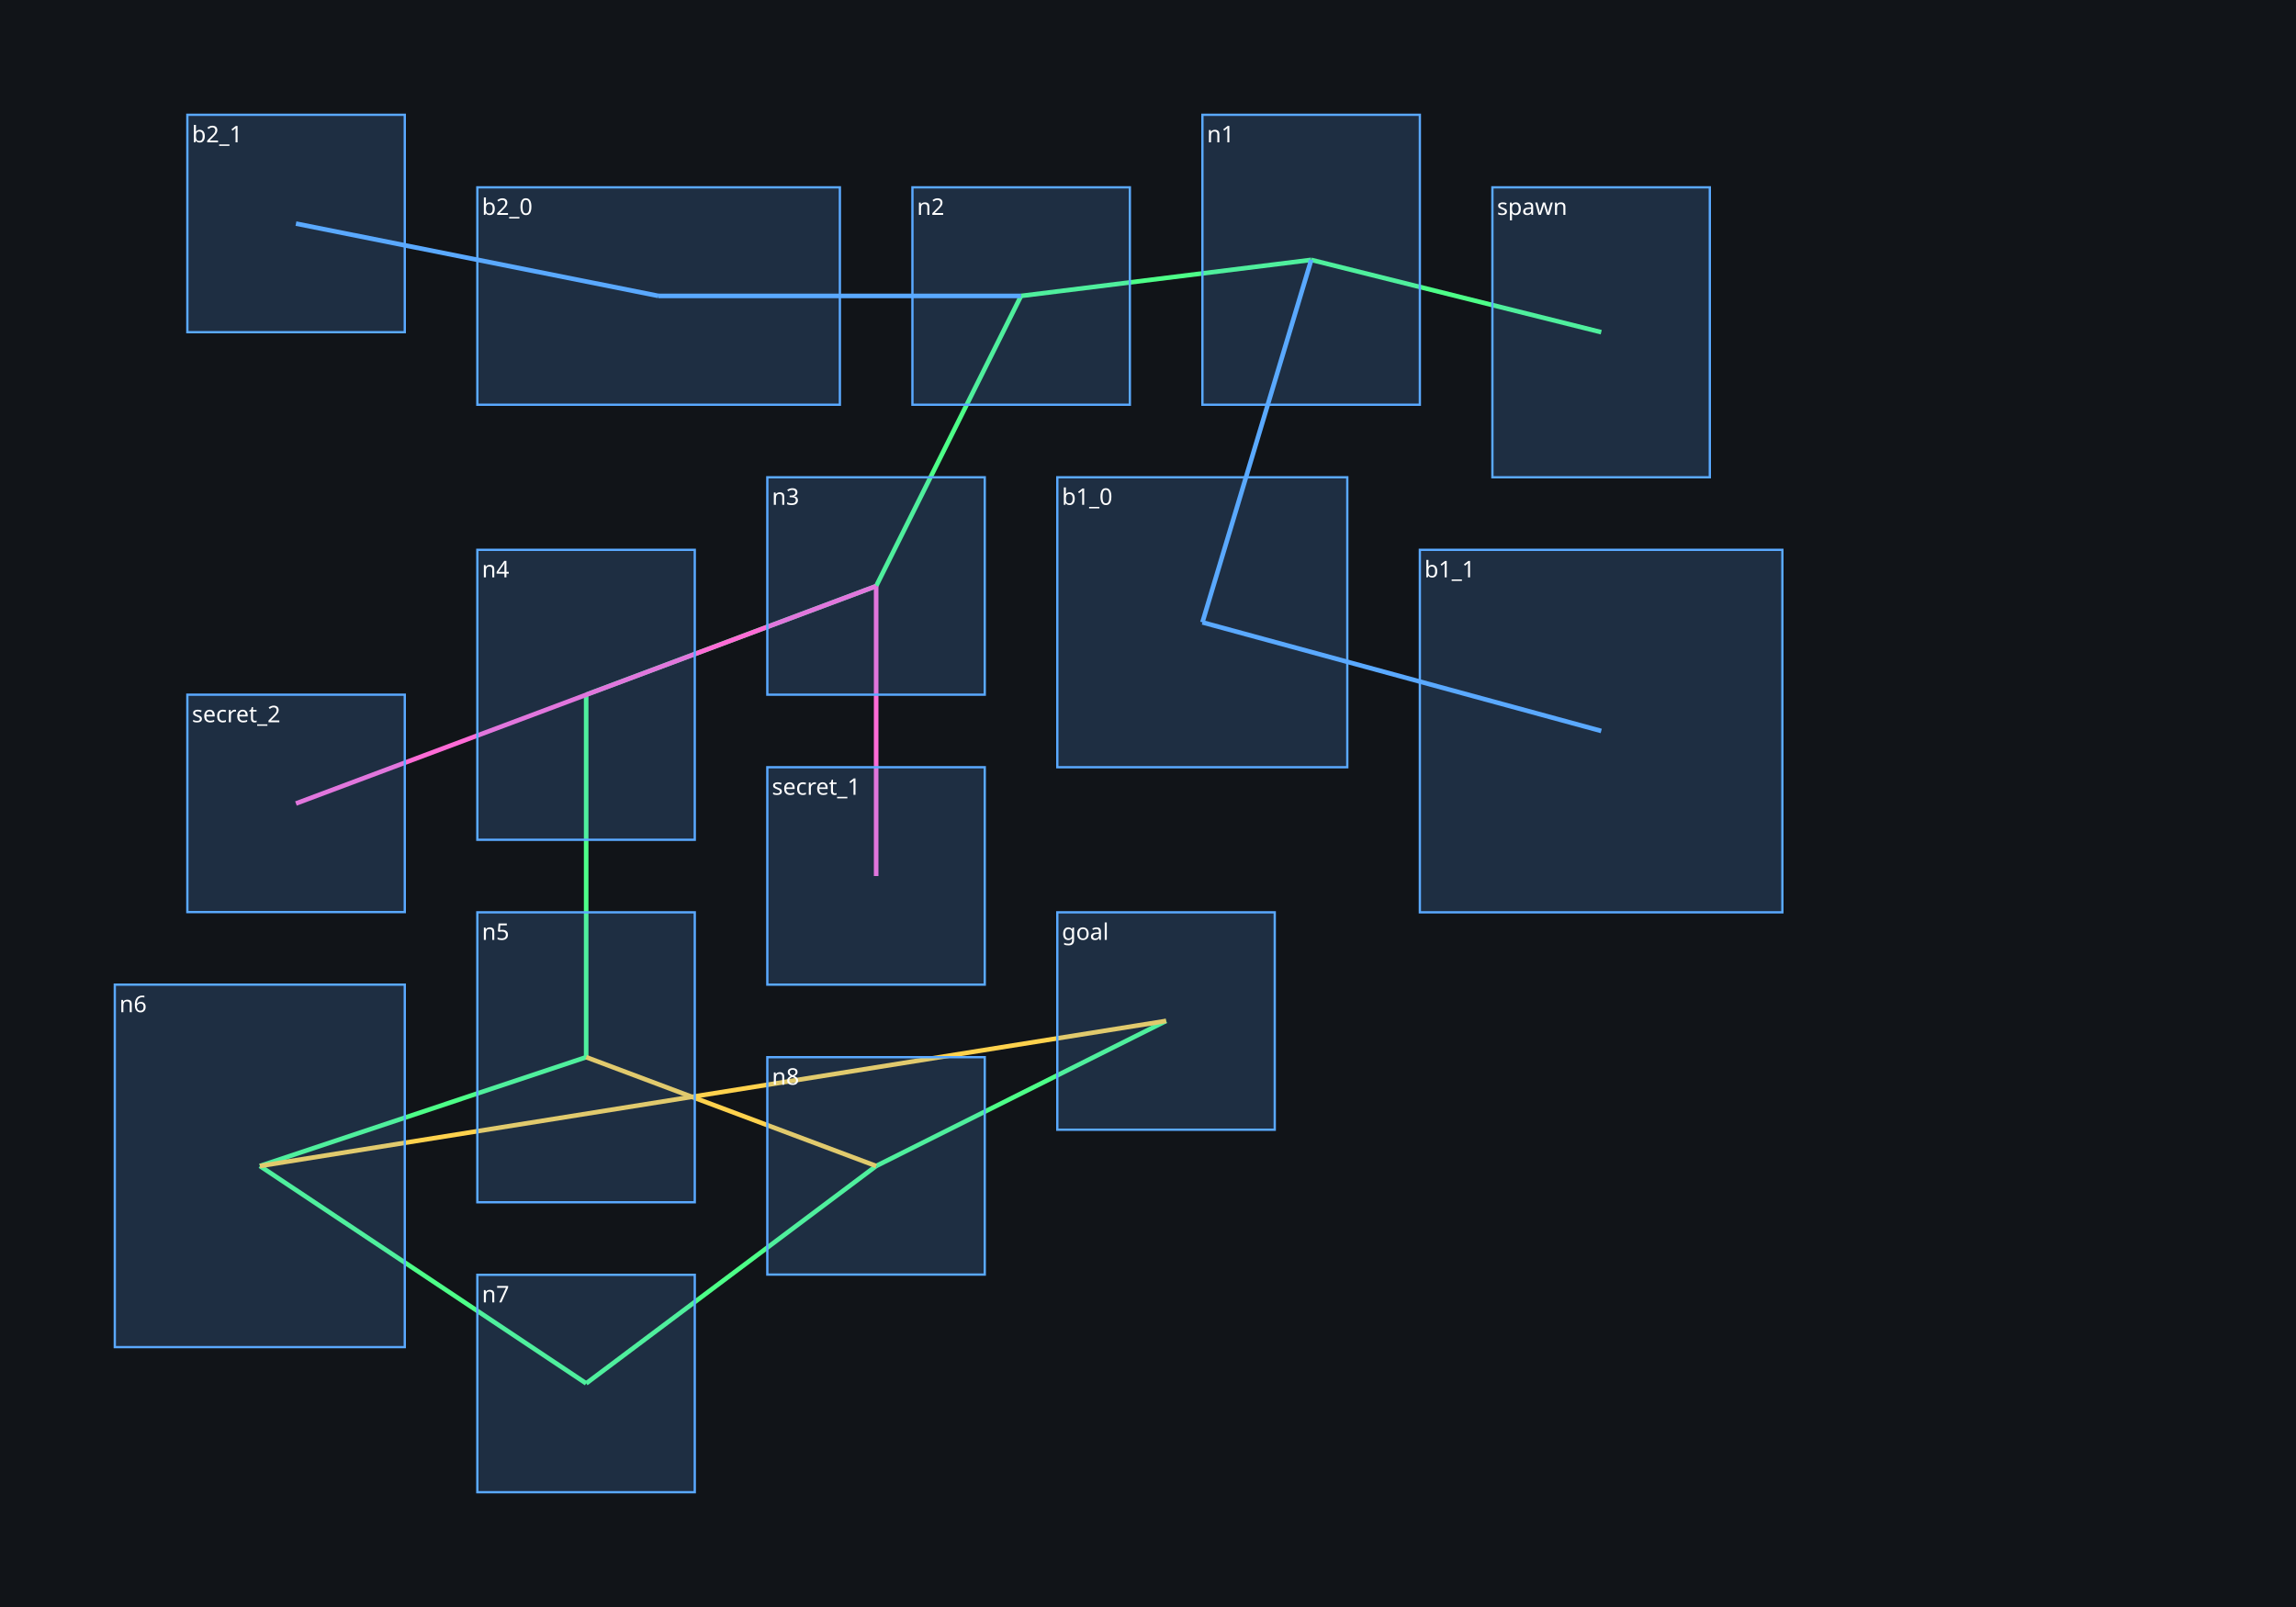
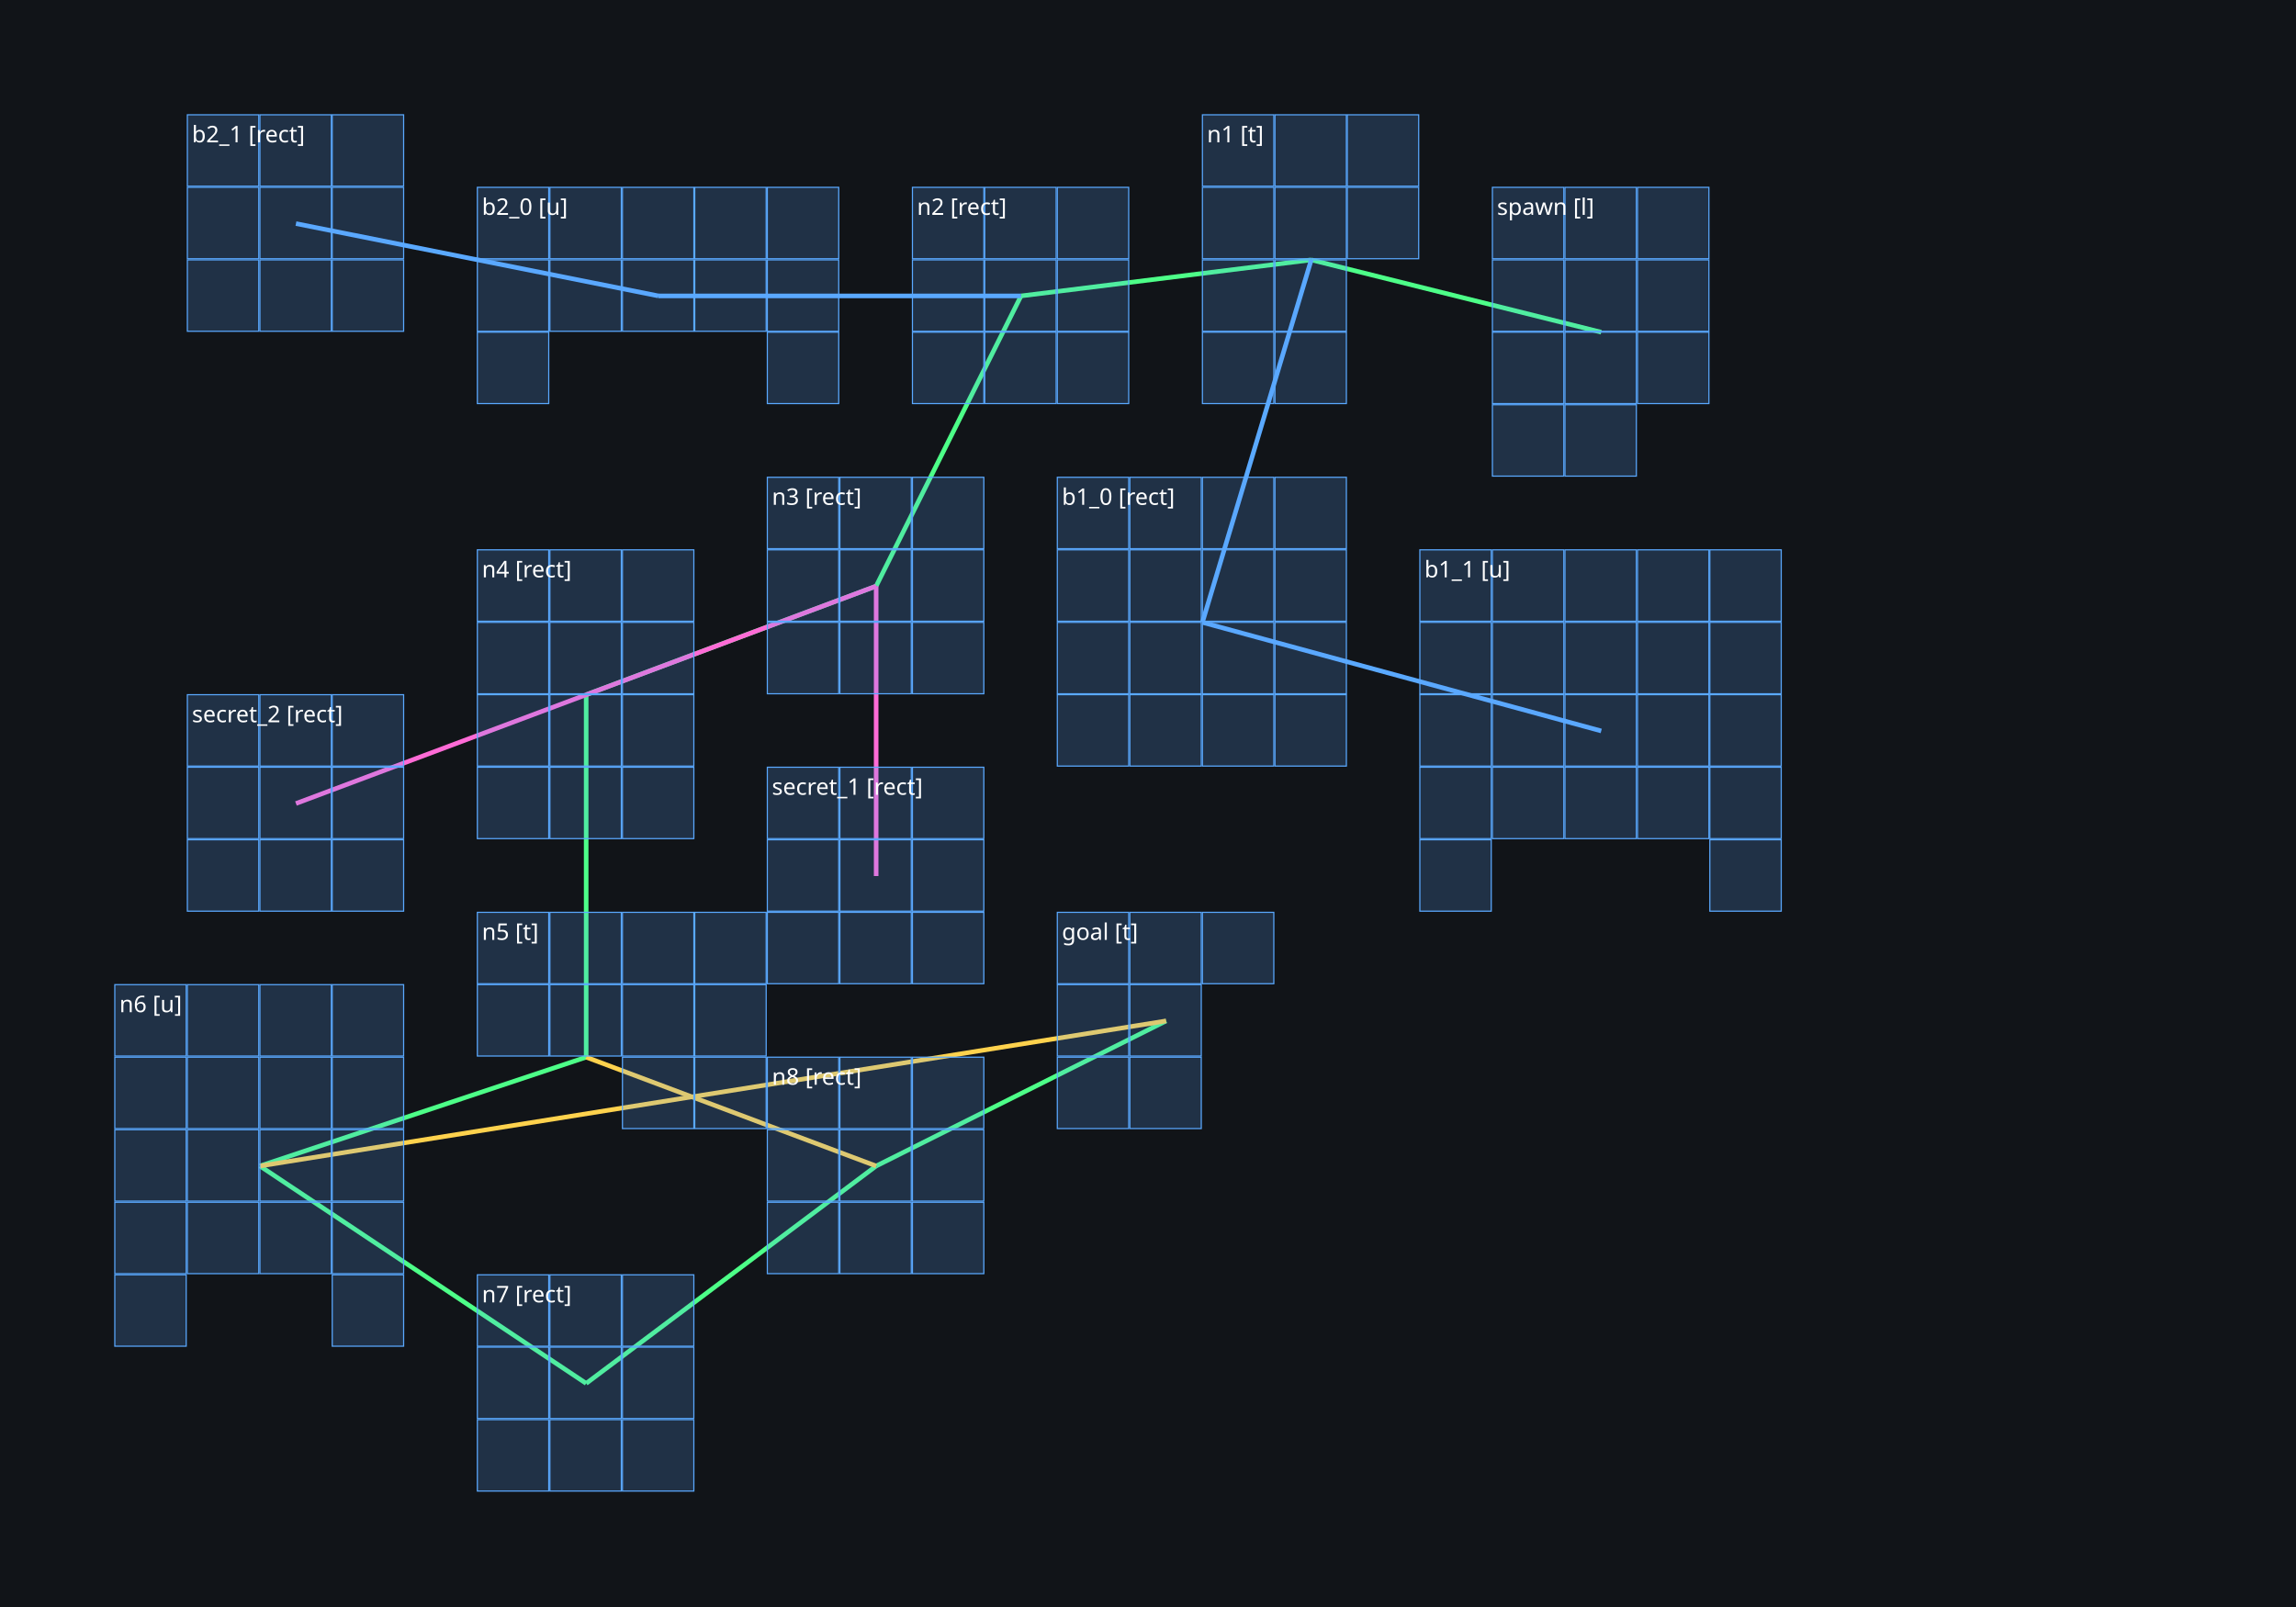
<svg xmlns="http://www.w3.org/2000/svg" width="1000" height="700" viewBox="0 0 1000 700">
  <rect width="100%" height="100%" fill="#111418" />
  <line x1="697.4" y1="144.7" x2="571.1" y2="113.2" stroke="#4dff88" stroke-width="2" />
  <line x1="571.1" y1="113.2" x2="444.7" y2="128.9" stroke="#4dff88" stroke-width="2" />
  <line x1="444.7" y1="128.9" x2="381.6" y2="255.3" stroke="#4dff88" stroke-width="2" />
  <line x1="381.6" y1="255.3" x2="255.3" y2="302.6" stroke="#4dff88" stroke-width="2" />
  <line x1="255.3" y1="302.6" x2="255.3" y2="460.5" stroke="#4dff88" stroke-width="2" />
  <line x1="255.3" y1="460.5" x2="113.2" y2="507.9" stroke="#4dff88" stroke-width="2" />
  <line x1="113.2" y1="507.9" x2="255.3" y2="602.6" stroke="#4dff88" stroke-width="2" />
  <line x1="255.3" y1="602.6" x2="381.6" y2="507.9" stroke="#4dff88" stroke-width="2" />
  <line x1="381.6" y1="507.9" x2="507.9" y2="444.7" stroke="#4dff88" stroke-width="2" />
  <line x1="571.1" y1="113.2" x2="523.7" y2="271.1" stroke="#5aa9ff" stroke-width="2" />
  <line x1="523.7" y1="271.1" x2="697.4" y2="318.4" stroke="#5aa9ff" stroke-width="2" />
  <line x1="444.7" y1="128.9" x2="286.8" y2="128.9" stroke="#5aa9ff" stroke-width="2" />
  <line x1="286.8" y1="128.9" x2="128.9" y2="97.4" stroke="#5aa9ff" stroke-width="2" />
  <line x1="255.3" y1="460.5" x2="381.6" y2="507.9" stroke="#ffd24d" stroke-width="2" />
  <line x1="113.2" y1="507.9" x2="507.9" y2="444.7" stroke="#ffd24d" stroke-width="2" />
  <line x1="381.6" y1="255.3" x2="381.6" y2="381.6" stroke="#ff6bd6" stroke-width="2" />
  <line x1="381.6" y1="255.3" x2="128.9" y2="350.0" stroke="#ff6bd6" stroke-width="2" />
-   <rect x="650.0" y="81.6" width="94.7" height="126.3" fill="#5aa9ff" fill-opacity="0.18" stroke="#5aa9ff" />
-   <text x="652.0" y="93.6" fill="#fff" font-family="sans-serif" font-size="10">spawn</text>
-   <rect x="523.7" y="50.0" width="94.7" height="126.3" fill="#5aa9ff" fill-opacity="0.18" stroke="#5aa9ff" />
-   <text x="525.7" y="62.0" fill="#fff" font-family="sans-serif" font-size="10">n1</text>
-   <rect x="397.4" y="81.6" width="94.7" height="94.7" fill="#5aa9ff" fill-opacity="0.18" stroke="#5aa9ff" />
-   <text x="399.4" y="93.6" fill="#fff" font-family="sans-serif" font-size="10">n2</text>
-   <rect x="460.5" y="207.9" width="126.3" height="126.3" fill="#5aa9ff" fill-opacity="0.18" stroke="#5aa9ff" />
-   <text x="462.5" y="219.9" fill="#fff" font-family="sans-serif" font-size="10">b1_0</text>
-   <rect x="334.2" y="207.9" width="94.7" height="94.7" fill="#5aa9ff" fill-opacity="0.18" stroke="#5aa9ff" />
-   <text x="336.2" y="219.9" fill="#fff" font-family="sans-serif" font-size="10">n3</text>
-   <rect x="207.9" y="81.6" width="157.9" height="94.7" fill="#5aa9ff" fill-opacity="0.18" stroke="#5aa9ff" />
-   <text x="209.9" y="93.6" fill="#fff" font-family="sans-serif" font-size="10">b2_0</text>
-   <rect x="618.4" y="239.5" width="157.9" height="157.9" fill="#5aa9ff" fill-opacity="0.18" stroke="#5aa9ff" />
-   <text x="620.4" y="251.5" fill="#fff" font-family="sans-serif" font-size="10">b1_1</text>
-   <rect x="207.9" y="239.5" width="94.7" height="126.3" fill="#5aa9ff" fill-opacity="0.18" stroke="#5aa9ff" />
-   <text x="209.9" y="251.5" fill="#fff" font-family="sans-serif" font-size="10">n4</text>
-   <rect x="334.2" y="334.2" width="94.7" height="94.7" fill="#5aa9ff" fill-opacity="0.18" stroke="#5aa9ff" />
-   <text x="336.2" y="346.2" fill="#fff" font-family="sans-serif" font-size="10">secret_1</text>
-   <rect x="81.6" y="302.6" width="94.7" height="94.7" fill="#5aa9ff" fill-opacity="0.18" stroke="#5aa9ff" />
-   <text x="83.6" y="314.6" fill="#fff" font-family="sans-serif" font-size="10">secret_2</text>
-   <rect x="81.6" y="50.0" width="94.7" height="94.7" fill="#5aa9ff" fill-opacity="0.18" stroke="#5aa9ff" />
-   <text x="83.6" y="62.0" fill="#fff" font-family="sans-serif" font-size="10">b2_1</text>
-   <rect x="207.9" y="397.4" width="94.7" height="126.3" fill="#5aa9ff" fill-opacity="0.18" stroke="#5aa9ff" />
-   <text x="209.9" y="409.4" fill="#fff" font-family="sans-serif" font-size="10">n5</text>
-   <rect x="50.0" y="428.9" width="126.3" height="157.9" fill="#5aa9ff" fill-opacity="0.18" stroke="#5aa9ff" />
-   <text x="52.0" y="440.9" fill="#fff" font-family="sans-serif" font-size="10">n6</text>
-   <rect x="334.2" y="460.5" width="94.7" height="94.7" fill="#5aa9ff" fill-opacity="0.18" stroke="#5aa9ff" />
-   <text x="336.2" y="472.5" fill="#fff" font-family="sans-serif" font-size="10">n8</text>
-   <rect x="207.9" y="555.3" width="94.7" height="94.7" fill="#5aa9ff" fill-opacity="0.18" stroke="#5aa9ff" />
-   <text x="209.9" y="567.3" fill="#fff" font-family="sans-serif" font-size="10">n7</text>
-   <rect x="460.5" y="397.4" width="94.7" height="94.7" fill="#5aa9ff" fill-opacity="0.18" stroke="#5aa9ff" />
-   <text x="462.5" y="409.4" fill="#fff" font-family="sans-serif" font-size="10">goal</text>
+   <rect x="650.0" y="81.6" width="31.1" height="31.1" fill="#5aa9ff" fill-opacity="0.20" stroke="#5aa9ff" stroke-width="0.5" />
+   <rect x="650.0" y="113.2" width="31.1" height="31.1" fill="#5aa9ff" fill-opacity="0.20" stroke="#5aa9ff" stroke-width="0.5" />
+   <rect x="650.0" y="144.7" width="31.1" height="31.1" fill="#5aa9ff" fill-opacity="0.20" stroke="#5aa9ff" stroke-width="0.5" />
+   <rect x="650.0" y="176.3" width="31.1" height="31.1" fill="#5aa9ff" fill-opacity="0.20" stroke="#5aa9ff" stroke-width="0.5" />
+   <rect x="681.6" y="81.6" width="31.1" height="31.1" fill="#5aa9ff" fill-opacity="0.20" stroke="#5aa9ff" stroke-width="0.5" />
+   <rect x="681.6" y="113.2" width="31.1" height="31.1" fill="#5aa9ff" fill-opacity="0.20" stroke="#5aa9ff" stroke-width="0.5" />
+   <rect x="681.6" y="144.7" width="31.1" height="31.1" fill="#5aa9ff" fill-opacity="0.20" stroke="#5aa9ff" stroke-width="0.5" />
+   <rect x="681.6" y="176.3" width="31.1" height="31.1" fill="#5aa9ff" fill-opacity="0.20" stroke="#5aa9ff" stroke-width="0.5" />
+   <rect x="713.2" y="81.6" width="31.1" height="31.1" fill="#5aa9ff" fill-opacity="0.20" stroke="#5aa9ff" stroke-width="0.5" />
+   <rect x="713.2" y="113.2" width="31.1" height="31.1" fill="#5aa9ff" fill-opacity="0.20" stroke="#5aa9ff" stroke-width="0.5" />
+   <rect x="713.2" y="144.7" width="31.1" height="31.1" fill="#5aa9ff" fill-opacity="0.20" stroke="#5aa9ff" stroke-width="0.5" />
+   <text x="652.0" y="93.6" fill="#fff" font-family="sans-serif" font-size="10">spawn [l]</text>
+   <rect x="523.7" y="50.0" width="31.1" height="31.1" fill="#5aa9ff" fill-opacity="0.20" stroke="#5aa9ff" stroke-width="0.5" />
+   <rect x="523.7" y="81.6" width="31.1" height="31.1" fill="#5aa9ff" fill-opacity="0.20" stroke="#5aa9ff" stroke-width="0.5" />
+   <rect x="523.7" y="113.2" width="31.1" height="31.1" fill="#5aa9ff" fill-opacity="0.20" stroke="#5aa9ff" stroke-width="0.5" />
+   <rect x="523.7" y="144.7" width="31.1" height="31.1" fill="#5aa9ff" fill-opacity="0.20" stroke="#5aa9ff" stroke-width="0.5" />
+   <rect x="555.3" y="50.0" width="31.1" height="31.1" fill="#5aa9ff" fill-opacity="0.20" stroke="#5aa9ff" stroke-width="0.5" />
+   <rect x="555.3" y="81.6" width="31.1" height="31.1" fill="#5aa9ff" fill-opacity="0.20" stroke="#5aa9ff" stroke-width="0.5" />
+   <rect x="555.3" y="113.2" width="31.1" height="31.1" fill="#5aa9ff" fill-opacity="0.20" stroke="#5aa9ff" stroke-width="0.5" />
+   <rect x="555.3" y="144.7" width="31.1" height="31.1" fill="#5aa9ff" fill-opacity="0.20" stroke="#5aa9ff" stroke-width="0.5" />
+   <rect x="586.8" y="50.0" width="31.1" height="31.1" fill="#5aa9ff" fill-opacity="0.20" stroke="#5aa9ff" stroke-width="0.5" />
+   <rect x="586.8" y="81.6" width="31.1" height="31.1" fill="#5aa9ff" fill-opacity="0.20" stroke="#5aa9ff" stroke-width="0.5" />
+   <text x="525.7" y="62.0" fill="#fff" font-family="sans-serif" font-size="10">n1 [t]</text>
+   <rect x="397.4" y="81.6" width="31.1" height="31.1" fill="#5aa9ff" fill-opacity="0.20" stroke="#5aa9ff" stroke-width="0.5" />
+   <rect x="397.4" y="113.2" width="31.1" height="31.1" fill="#5aa9ff" fill-opacity="0.20" stroke="#5aa9ff" stroke-width="0.5" />
+   <rect x="397.4" y="144.7" width="31.1" height="31.1" fill="#5aa9ff" fill-opacity="0.20" stroke="#5aa9ff" stroke-width="0.5" />
+   <rect x="428.9" y="81.6" width="31.1" height="31.1" fill="#5aa9ff" fill-opacity="0.20" stroke="#5aa9ff" stroke-width="0.5" />
+   <rect x="428.9" y="113.2" width="31.1" height="31.1" fill="#5aa9ff" fill-opacity="0.20" stroke="#5aa9ff" stroke-width="0.5" />
+   <rect x="428.9" y="144.7" width="31.1" height="31.1" fill="#5aa9ff" fill-opacity="0.20" stroke="#5aa9ff" stroke-width="0.5" />
+   <rect x="460.5" y="81.6" width="31.1" height="31.1" fill="#5aa9ff" fill-opacity="0.20" stroke="#5aa9ff" stroke-width="0.5" />
+   <rect x="460.5" y="113.2" width="31.1" height="31.1" fill="#5aa9ff" fill-opacity="0.20" stroke="#5aa9ff" stroke-width="0.5" />
+   <rect x="460.5" y="144.7" width="31.1" height="31.1" fill="#5aa9ff" fill-opacity="0.20" stroke="#5aa9ff" stroke-width="0.5" />
+   <text x="399.4" y="93.6" fill="#fff" font-family="sans-serif" font-size="10">n2 [rect]</text>
+   <rect x="460.5" y="207.9" width="31.1" height="31.1" fill="#5aa9ff" fill-opacity="0.20" stroke="#5aa9ff" stroke-width="0.5" />
+   <rect x="460.5" y="239.5" width="31.1" height="31.1" fill="#5aa9ff" fill-opacity="0.20" stroke="#5aa9ff" stroke-width="0.5" />
+   <rect x="460.5" y="271.1" width="31.1" height="31.1" fill="#5aa9ff" fill-opacity="0.20" stroke="#5aa9ff" stroke-width="0.5" />
+   <rect x="460.5" y="302.6" width="31.1" height="31.1" fill="#5aa9ff" fill-opacity="0.20" stroke="#5aa9ff" stroke-width="0.5" />
+   <rect x="492.1" y="207.9" width="31.1" height="31.1" fill="#5aa9ff" fill-opacity="0.20" stroke="#5aa9ff" stroke-width="0.5" />
+   <rect x="492.1" y="239.5" width="31.1" height="31.1" fill="#5aa9ff" fill-opacity="0.20" stroke="#5aa9ff" stroke-width="0.5" />
+   <rect x="492.1" y="271.1" width="31.1" height="31.1" fill="#5aa9ff" fill-opacity="0.20" stroke="#5aa9ff" stroke-width="0.5" />
+   <rect x="492.1" y="302.6" width="31.1" height="31.1" fill="#5aa9ff" fill-opacity="0.20" stroke="#5aa9ff" stroke-width="0.5" />
+   <rect x="523.7" y="207.9" width="31.1" height="31.1" fill="#5aa9ff" fill-opacity="0.20" stroke="#5aa9ff" stroke-width="0.5" />
+   <rect x="523.7" y="239.5" width="31.1" height="31.1" fill="#5aa9ff" fill-opacity="0.20" stroke="#5aa9ff" stroke-width="0.5" />
+   <rect x="523.7" y="271.1" width="31.1" height="31.1" fill="#5aa9ff" fill-opacity="0.20" stroke="#5aa9ff" stroke-width="0.5" />
+   <rect x="523.7" y="302.6" width="31.1" height="31.1" fill="#5aa9ff" fill-opacity="0.20" stroke="#5aa9ff" stroke-width="0.5" />
+   <rect x="555.3" y="207.9" width="31.1" height="31.1" fill="#5aa9ff" fill-opacity="0.20" stroke="#5aa9ff" stroke-width="0.5" />
+   <rect x="555.3" y="239.5" width="31.1" height="31.1" fill="#5aa9ff" fill-opacity="0.20" stroke="#5aa9ff" stroke-width="0.5" />
+   <rect x="555.3" y="271.1" width="31.1" height="31.1" fill="#5aa9ff" fill-opacity="0.20" stroke="#5aa9ff" stroke-width="0.5" />
+   <rect x="555.3" y="302.6" width="31.1" height="31.1" fill="#5aa9ff" fill-opacity="0.20" stroke="#5aa9ff" stroke-width="0.5" />
+   <text x="462.5" y="219.9" fill="#fff" font-family="sans-serif" font-size="10">b1_0 [rect]</text>
+   <rect x="334.2" y="207.9" width="31.1" height="31.1" fill="#5aa9ff" fill-opacity="0.20" stroke="#5aa9ff" stroke-width="0.5" />
+   <rect x="334.2" y="239.5" width="31.1" height="31.1" fill="#5aa9ff" fill-opacity="0.20" stroke="#5aa9ff" stroke-width="0.5" />
+   <rect x="334.2" y="271.1" width="31.1" height="31.1" fill="#5aa9ff" fill-opacity="0.20" stroke="#5aa9ff" stroke-width="0.5" />
+   <rect x="365.8" y="207.9" width="31.1" height="31.1" fill="#5aa9ff" fill-opacity="0.20" stroke="#5aa9ff" stroke-width="0.5" />
+   <rect x="365.8" y="239.5" width="31.1" height="31.1" fill="#5aa9ff" fill-opacity="0.20" stroke="#5aa9ff" stroke-width="0.5" />
+   <rect x="365.8" y="271.1" width="31.1" height="31.1" fill="#5aa9ff" fill-opacity="0.20" stroke="#5aa9ff" stroke-width="0.5" />
+   <rect x="397.4" y="207.9" width="31.1" height="31.1" fill="#5aa9ff" fill-opacity="0.20" stroke="#5aa9ff" stroke-width="0.5" />
+   <rect x="397.4" y="239.5" width="31.1" height="31.1" fill="#5aa9ff" fill-opacity="0.20" stroke="#5aa9ff" stroke-width="0.5" />
+   <rect x="397.4" y="271.1" width="31.1" height="31.1" fill="#5aa9ff" fill-opacity="0.20" stroke="#5aa9ff" stroke-width="0.5" />
+   <text x="336.2" y="219.9" fill="#fff" font-family="sans-serif" font-size="10">n3 [rect]</text>
+   <rect x="207.9" y="81.6" width="31.1" height="31.1" fill="#5aa9ff" fill-opacity="0.20" stroke="#5aa9ff" stroke-width="0.5" />
+   <rect x="207.9" y="113.2" width="31.1" height="31.1" fill="#5aa9ff" fill-opacity="0.20" stroke="#5aa9ff" stroke-width="0.5" />
+   <rect x="207.9" y="144.7" width="31.1" height="31.1" fill="#5aa9ff" fill-opacity="0.20" stroke="#5aa9ff" stroke-width="0.5" />
+   <rect x="239.5" y="81.6" width="31.1" height="31.1" fill="#5aa9ff" fill-opacity="0.20" stroke="#5aa9ff" stroke-width="0.5" />
+   <rect x="239.5" y="113.2" width="31.1" height="31.1" fill="#5aa9ff" fill-opacity="0.20" stroke="#5aa9ff" stroke-width="0.5" />
+   <rect x="271.1" y="81.6" width="31.1" height="31.1" fill="#5aa9ff" fill-opacity="0.20" stroke="#5aa9ff" stroke-width="0.5" />
+   <rect x="271.1" y="113.2" width="31.1" height="31.1" fill="#5aa9ff" fill-opacity="0.20" stroke="#5aa9ff" stroke-width="0.5" />
+   <rect x="302.6" y="81.6" width="31.1" height="31.1" fill="#5aa9ff" fill-opacity="0.20" stroke="#5aa9ff" stroke-width="0.5" />
+   <rect x="302.6" y="113.2" width="31.1" height="31.1" fill="#5aa9ff" fill-opacity="0.20" stroke="#5aa9ff" stroke-width="0.5" />
+   <rect x="334.2" y="81.6" width="31.1" height="31.1" fill="#5aa9ff" fill-opacity="0.20" stroke="#5aa9ff" stroke-width="0.5" />
+   <rect x="334.2" y="113.2" width="31.1" height="31.1" fill="#5aa9ff" fill-opacity="0.20" stroke="#5aa9ff" stroke-width="0.5" />
+   <rect x="334.2" y="144.7" width="31.1" height="31.1" fill="#5aa9ff" fill-opacity="0.20" stroke="#5aa9ff" stroke-width="0.5" />
+   <text x="209.9" y="93.6" fill="#fff" font-family="sans-serif" font-size="10">b2_0 [u]</text>
+   <rect x="618.4" y="239.5" width="31.1" height="31.1" fill="#5aa9ff" fill-opacity="0.20" stroke="#5aa9ff" stroke-width="0.5" />
+   <rect x="618.4" y="271.1" width="31.1" height="31.1" fill="#5aa9ff" fill-opacity="0.20" stroke="#5aa9ff" stroke-width="0.5" />
+   <rect x="618.4" y="302.6" width="31.1" height="31.1" fill="#5aa9ff" fill-opacity="0.20" stroke="#5aa9ff" stroke-width="0.5" />
+   <rect x="618.4" y="334.2" width="31.1" height="31.1" fill="#5aa9ff" fill-opacity="0.20" stroke="#5aa9ff" stroke-width="0.5" />
+   <rect x="618.4" y="365.8" width="31.1" height="31.1" fill="#5aa9ff" fill-opacity="0.20" stroke="#5aa9ff" stroke-width="0.5" />
+   <rect x="650.0" y="239.5" width="31.1" height="31.1" fill="#5aa9ff" fill-opacity="0.20" stroke="#5aa9ff" stroke-width="0.5" />
+   <rect x="650.0" y="271.1" width="31.1" height="31.1" fill="#5aa9ff" fill-opacity="0.20" stroke="#5aa9ff" stroke-width="0.5" />
+   <rect x="650.0" y="302.6" width="31.1" height="31.1" fill="#5aa9ff" fill-opacity="0.20" stroke="#5aa9ff" stroke-width="0.5" />
+   <rect x="650.0" y="334.2" width="31.1" height="31.1" fill="#5aa9ff" fill-opacity="0.20" stroke="#5aa9ff" stroke-width="0.5" />
+   <rect x="681.6" y="239.5" width="31.1" height="31.1" fill="#5aa9ff" fill-opacity="0.20" stroke="#5aa9ff" stroke-width="0.5" />
+   <rect x="681.6" y="271.1" width="31.1" height="31.1" fill="#5aa9ff" fill-opacity="0.20" stroke="#5aa9ff" stroke-width="0.5" />
+   <rect x="681.6" y="302.6" width="31.1" height="31.1" fill="#5aa9ff" fill-opacity="0.20" stroke="#5aa9ff" stroke-width="0.5" />
+   <rect x="681.6" y="334.2" width="31.1" height="31.1" fill="#5aa9ff" fill-opacity="0.20" stroke="#5aa9ff" stroke-width="0.5" />
+   <rect x="713.2" y="239.5" width="31.1" height="31.1" fill="#5aa9ff" fill-opacity="0.20" stroke="#5aa9ff" stroke-width="0.5" />
+   <rect x="713.2" y="271.1" width="31.1" height="31.1" fill="#5aa9ff" fill-opacity="0.20" stroke="#5aa9ff" stroke-width="0.5" />
+   <rect x="713.2" y="302.6" width="31.1" height="31.1" fill="#5aa9ff" fill-opacity="0.20" stroke="#5aa9ff" stroke-width="0.5" />
+   <rect x="713.2" y="334.2" width="31.1" height="31.1" fill="#5aa9ff" fill-opacity="0.20" stroke="#5aa9ff" stroke-width="0.5" />
+   <rect x="744.7" y="239.5" width="31.1" height="31.1" fill="#5aa9ff" fill-opacity="0.20" stroke="#5aa9ff" stroke-width="0.5" />
+   <rect x="744.7" y="271.1" width="31.1" height="31.1" fill="#5aa9ff" fill-opacity="0.20" stroke="#5aa9ff" stroke-width="0.5" />
+   <rect x="744.7" y="302.6" width="31.1" height="31.1" fill="#5aa9ff" fill-opacity="0.20" stroke="#5aa9ff" stroke-width="0.5" />
+   <rect x="744.7" y="334.2" width="31.1" height="31.1" fill="#5aa9ff" fill-opacity="0.20" stroke="#5aa9ff" stroke-width="0.5" />
+   <rect x="744.7" y="365.8" width="31.1" height="31.1" fill="#5aa9ff" fill-opacity="0.20" stroke="#5aa9ff" stroke-width="0.5" />
+   <text x="620.4" y="251.5" fill="#fff" font-family="sans-serif" font-size="10">b1_1 [u]</text>
+   <rect x="207.9" y="239.5" width="31.1" height="31.1" fill="#5aa9ff" fill-opacity="0.20" stroke="#5aa9ff" stroke-width="0.5" />
+   <rect x="207.9" y="271.1" width="31.1" height="31.1" fill="#5aa9ff" fill-opacity="0.20" stroke="#5aa9ff" stroke-width="0.5" />
+   <rect x="207.9" y="302.6" width="31.1" height="31.1" fill="#5aa9ff" fill-opacity="0.20" stroke="#5aa9ff" stroke-width="0.5" />
+   <rect x="207.9" y="334.2" width="31.1" height="31.1" fill="#5aa9ff" fill-opacity="0.20" stroke="#5aa9ff" stroke-width="0.5" />
+   <rect x="239.5" y="239.5" width="31.1" height="31.1" fill="#5aa9ff" fill-opacity="0.20" stroke="#5aa9ff" stroke-width="0.5" />
+   <rect x="239.5" y="271.1" width="31.1" height="31.1" fill="#5aa9ff" fill-opacity="0.20" stroke="#5aa9ff" stroke-width="0.5" />
+   <rect x="239.5" y="302.6" width="31.1" height="31.1" fill="#5aa9ff" fill-opacity="0.20" stroke="#5aa9ff" stroke-width="0.5" />
+   <rect x="239.5" y="334.2" width="31.1" height="31.1" fill="#5aa9ff" fill-opacity="0.20" stroke="#5aa9ff" stroke-width="0.5" />
+   <rect x="271.1" y="239.5" width="31.1" height="31.1" fill="#5aa9ff" fill-opacity="0.20" stroke="#5aa9ff" stroke-width="0.5" />
+   <rect x="271.1" y="271.1" width="31.1" height="31.1" fill="#5aa9ff" fill-opacity="0.20" stroke="#5aa9ff" stroke-width="0.5" />
+   <rect x="271.1" y="302.6" width="31.1" height="31.1" fill="#5aa9ff" fill-opacity="0.20" stroke="#5aa9ff" stroke-width="0.5" />
+   <rect x="271.1" y="334.2" width="31.1" height="31.1" fill="#5aa9ff" fill-opacity="0.20" stroke="#5aa9ff" stroke-width="0.5" />
+   <text x="209.9" y="251.5" fill="#fff" font-family="sans-serif" font-size="10">n4 [rect]</text>
+   <rect x="334.2" y="334.2" width="31.1" height="31.1" fill="#5aa9ff" fill-opacity="0.20" stroke="#5aa9ff" stroke-width="0.5" />
+   <rect x="334.2" y="365.8" width="31.1" height="31.1" fill="#5aa9ff" fill-opacity="0.20" stroke="#5aa9ff" stroke-width="0.5" />
+   <rect x="334.2" y="397.4" width="31.1" height="31.1" fill="#5aa9ff" fill-opacity="0.20" stroke="#5aa9ff" stroke-width="0.5" />
+   <rect x="365.8" y="334.2" width="31.1" height="31.1" fill="#5aa9ff" fill-opacity="0.20" stroke="#5aa9ff" stroke-width="0.5" />
+   <rect x="365.8" y="365.8" width="31.1" height="31.1" fill="#5aa9ff" fill-opacity="0.20" stroke="#5aa9ff" stroke-width="0.5" />
+   <rect x="365.8" y="397.4" width="31.1" height="31.1" fill="#5aa9ff" fill-opacity="0.20" stroke="#5aa9ff" stroke-width="0.5" />
+   <rect x="397.4" y="334.2" width="31.1" height="31.1" fill="#5aa9ff" fill-opacity="0.20" stroke="#5aa9ff" stroke-width="0.5" />
+   <rect x="397.4" y="365.8" width="31.1" height="31.1" fill="#5aa9ff" fill-opacity="0.20" stroke="#5aa9ff" stroke-width="0.5" />
+   <rect x="397.4" y="397.4" width="31.1" height="31.1" fill="#5aa9ff" fill-opacity="0.20" stroke="#5aa9ff" stroke-width="0.5" />
+   <text x="336.2" y="346.2" fill="#fff" font-family="sans-serif" font-size="10">secret_1 [rect]</text>
+   <rect x="81.6" y="302.6" width="31.1" height="31.1" fill="#5aa9ff" fill-opacity="0.20" stroke="#5aa9ff" stroke-width="0.5" />
+   <rect x="81.6" y="334.2" width="31.1" height="31.1" fill="#5aa9ff" fill-opacity="0.20" stroke="#5aa9ff" stroke-width="0.5" />
+   <rect x="81.6" y="365.8" width="31.1" height="31.1" fill="#5aa9ff" fill-opacity="0.20" stroke="#5aa9ff" stroke-width="0.5" />
+   <rect x="113.2" y="302.6" width="31.1" height="31.1" fill="#5aa9ff" fill-opacity="0.20" stroke="#5aa9ff" stroke-width="0.5" />
+   <rect x="113.2" y="334.2" width="31.1" height="31.1" fill="#5aa9ff" fill-opacity="0.20" stroke="#5aa9ff" stroke-width="0.5" />
+   <rect x="113.2" y="365.8" width="31.1" height="31.1" fill="#5aa9ff" fill-opacity="0.20" stroke="#5aa9ff" stroke-width="0.5" />
+   <rect x="144.7" y="302.6" width="31.1" height="31.1" fill="#5aa9ff" fill-opacity="0.20" stroke="#5aa9ff" stroke-width="0.5" />
+   <rect x="144.7" y="334.2" width="31.1" height="31.1" fill="#5aa9ff" fill-opacity="0.20" stroke="#5aa9ff" stroke-width="0.5" />
+   <rect x="144.7" y="365.8" width="31.1" height="31.1" fill="#5aa9ff" fill-opacity="0.20" stroke="#5aa9ff" stroke-width="0.5" />
+   <text x="83.6" y="314.6" fill="#fff" font-family="sans-serif" font-size="10">secret_2 [rect]</text>
+   <rect x="81.6" y="50.0" width="31.1" height="31.1" fill="#5aa9ff" fill-opacity="0.20" stroke="#5aa9ff" stroke-width="0.5" />
+   <rect x="81.6" y="81.6" width="31.1" height="31.1" fill="#5aa9ff" fill-opacity="0.20" stroke="#5aa9ff" stroke-width="0.5" />
+   <rect x="81.6" y="113.2" width="31.1" height="31.1" fill="#5aa9ff" fill-opacity="0.20" stroke="#5aa9ff" stroke-width="0.5" />
+   <rect x="113.2" y="50.0" width="31.1" height="31.1" fill="#5aa9ff" fill-opacity="0.20" stroke="#5aa9ff" stroke-width="0.5" />
+   <rect x="113.2" y="81.6" width="31.1" height="31.1" fill="#5aa9ff" fill-opacity="0.20" stroke="#5aa9ff" stroke-width="0.5" />
+   <rect x="113.2" y="113.2" width="31.1" height="31.1" fill="#5aa9ff" fill-opacity="0.20" stroke="#5aa9ff" stroke-width="0.5" />
+   <rect x="144.7" y="50.0" width="31.1" height="31.1" fill="#5aa9ff" fill-opacity="0.20" stroke="#5aa9ff" stroke-width="0.5" />
+   <rect x="144.7" y="81.6" width="31.1" height="31.1" fill="#5aa9ff" fill-opacity="0.20" stroke="#5aa9ff" stroke-width="0.5" />
+   <rect x="144.7" y="113.2" width="31.1" height="31.1" fill="#5aa9ff" fill-opacity="0.20" stroke="#5aa9ff" stroke-width="0.5" />
+   <text x="83.6" y="62.0" fill="#fff" font-family="sans-serif" font-size="10">b2_1 [rect]</text>
+   <rect x="207.9" y="397.4" width="31.1" height="31.1" fill="#5aa9ff" fill-opacity="0.20" stroke="#5aa9ff" stroke-width="0.5" />
+   <rect x="207.9" y="428.9" width="31.1" height="31.1" fill="#5aa9ff" fill-opacity="0.20" stroke="#5aa9ff" stroke-width="0.5" />
+   <rect x="239.5" y="397.4" width="31.1" height="31.1" fill="#5aa9ff" fill-opacity="0.20" stroke="#5aa9ff" stroke-width="0.5" />
+   <rect x="239.5" y="428.9" width="31.1" height="31.1" fill="#5aa9ff" fill-opacity="0.20" stroke="#5aa9ff" stroke-width="0.5" />
+   <rect x="271.1" y="397.4" width="31.1" height="31.1" fill="#5aa9ff" fill-opacity="0.20" stroke="#5aa9ff" stroke-width="0.5" />
+   <rect x="271.1" y="428.9" width="31.1" height="31.1" fill="#5aa9ff" fill-opacity="0.20" stroke="#5aa9ff" stroke-width="0.5" />
+   <rect x="271.1" y="460.5" width="31.1" height="31.1" fill="#5aa9ff" fill-opacity="0.20" stroke="#5aa9ff" stroke-width="0.5" />
+   <rect x="302.6" y="397.4" width="31.1" height="31.1" fill="#5aa9ff" fill-opacity="0.20" stroke="#5aa9ff" stroke-width="0.5" />
+   <rect x="302.6" y="428.9" width="31.1" height="31.1" fill="#5aa9ff" fill-opacity="0.20" stroke="#5aa9ff" stroke-width="0.5" />
+   <rect x="302.6" y="460.5" width="31.1" height="31.1" fill="#5aa9ff" fill-opacity="0.20" stroke="#5aa9ff" stroke-width="0.5" />
+   <text x="209.9" y="409.4" fill="#fff" font-family="sans-serif" font-size="10">n5 [t]</text>
+   <rect x="50.0" y="428.9" width="31.1" height="31.1" fill="#5aa9ff" fill-opacity="0.20" stroke="#5aa9ff" stroke-width="0.5" />
+   <rect x="50.0" y="460.5" width="31.1" height="31.1" fill="#5aa9ff" fill-opacity="0.20" stroke="#5aa9ff" stroke-width="0.5" />
+   <rect x="50.0" y="492.1" width="31.1" height="31.1" fill="#5aa9ff" fill-opacity="0.20" stroke="#5aa9ff" stroke-width="0.5" />
+   <rect x="50.0" y="523.7" width="31.1" height="31.1" fill="#5aa9ff" fill-opacity="0.20" stroke="#5aa9ff" stroke-width="0.5" />
+   <rect x="50.0" y="555.3" width="31.1" height="31.1" fill="#5aa9ff" fill-opacity="0.20" stroke="#5aa9ff" stroke-width="0.5" />
+   <rect x="81.6" y="428.9" width="31.1" height="31.1" fill="#5aa9ff" fill-opacity="0.20" stroke="#5aa9ff" stroke-width="0.5" />
+   <rect x="81.6" y="460.5" width="31.1" height="31.1" fill="#5aa9ff" fill-opacity="0.20" stroke="#5aa9ff" stroke-width="0.5" />
+   <rect x="81.6" y="492.1" width="31.1" height="31.1" fill="#5aa9ff" fill-opacity="0.20" stroke="#5aa9ff" stroke-width="0.5" />
+   <rect x="81.6" y="523.7" width="31.1" height="31.1" fill="#5aa9ff" fill-opacity="0.20" stroke="#5aa9ff" stroke-width="0.5" />
+   <rect x="113.2" y="428.9" width="31.1" height="31.1" fill="#5aa9ff" fill-opacity="0.20" stroke="#5aa9ff" stroke-width="0.5" />
+   <rect x="113.2" y="460.5" width="31.1" height="31.1" fill="#5aa9ff" fill-opacity="0.20" stroke="#5aa9ff" stroke-width="0.5" />
+   <rect x="113.2" y="492.1" width="31.1" height="31.1" fill="#5aa9ff" fill-opacity="0.20" stroke="#5aa9ff" stroke-width="0.5" />
+   <rect x="113.2" y="523.7" width="31.1" height="31.1" fill="#5aa9ff" fill-opacity="0.20" stroke="#5aa9ff" stroke-width="0.5" />
+   <rect x="144.7" y="428.9" width="31.1" height="31.1" fill="#5aa9ff" fill-opacity="0.20" stroke="#5aa9ff" stroke-width="0.5" />
+   <rect x="144.7" y="460.5" width="31.1" height="31.1" fill="#5aa9ff" fill-opacity="0.20" stroke="#5aa9ff" stroke-width="0.5" />
+   <rect x="144.7" y="492.1" width="31.1" height="31.1" fill="#5aa9ff" fill-opacity="0.20" stroke="#5aa9ff" stroke-width="0.5" />
+   <rect x="144.7" y="523.7" width="31.1" height="31.1" fill="#5aa9ff" fill-opacity="0.20" stroke="#5aa9ff" stroke-width="0.5" />
+   <rect x="144.7" y="555.3" width="31.1" height="31.1" fill="#5aa9ff" fill-opacity="0.20" stroke="#5aa9ff" stroke-width="0.5" />
+   <text x="52.0" y="440.9" fill="#fff" font-family="sans-serif" font-size="10">n6 [u]</text>
+   <rect x="334.2" y="460.5" width="31.1" height="31.1" fill="#5aa9ff" fill-opacity="0.20" stroke="#5aa9ff" stroke-width="0.5" />
+   <rect x="334.2" y="492.1" width="31.1" height="31.1" fill="#5aa9ff" fill-opacity="0.20" stroke="#5aa9ff" stroke-width="0.5" />
+   <rect x="334.2" y="523.7" width="31.1" height="31.1" fill="#5aa9ff" fill-opacity="0.20" stroke="#5aa9ff" stroke-width="0.5" />
+   <rect x="365.8" y="460.5" width="31.1" height="31.1" fill="#5aa9ff" fill-opacity="0.20" stroke="#5aa9ff" stroke-width="0.5" />
+   <rect x="365.8" y="492.1" width="31.1" height="31.1" fill="#5aa9ff" fill-opacity="0.20" stroke="#5aa9ff" stroke-width="0.5" />
+   <rect x="365.8" y="523.7" width="31.1" height="31.1" fill="#5aa9ff" fill-opacity="0.20" stroke="#5aa9ff" stroke-width="0.5" />
+   <rect x="397.4" y="460.5" width="31.1" height="31.1" fill="#5aa9ff" fill-opacity="0.20" stroke="#5aa9ff" stroke-width="0.5" />
+   <rect x="397.4" y="492.1" width="31.1" height="31.1" fill="#5aa9ff" fill-opacity="0.20" stroke="#5aa9ff" stroke-width="0.5" />
+   <rect x="397.4" y="523.7" width="31.1" height="31.1" fill="#5aa9ff" fill-opacity="0.20" stroke="#5aa9ff" stroke-width="0.5" />
+   <text x="336.2" y="472.5" fill="#fff" font-family="sans-serif" font-size="10">n8 [rect]</text>
+   <rect x="207.9" y="555.3" width="31.1" height="31.1" fill="#5aa9ff" fill-opacity="0.20" stroke="#5aa9ff" stroke-width="0.5" />
+   <rect x="207.9" y="586.8" width="31.1" height="31.1" fill="#5aa9ff" fill-opacity="0.20" stroke="#5aa9ff" stroke-width="0.5" />
+   <rect x="207.9" y="618.4" width="31.1" height="31.1" fill="#5aa9ff" fill-opacity="0.20" stroke="#5aa9ff" stroke-width="0.5" />
+   <rect x="239.5" y="555.3" width="31.1" height="31.1" fill="#5aa9ff" fill-opacity="0.20" stroke="#5aa9ff" stroke-width="0.5" />
+   <rect x="239.5" y="586.8" width="31.1" height="31.1" fill="#5aa9ff" fill-opacity="0.20" stroke="#5aa9ff" stroke-width="0.5" />
+   <rect x="239.5" y="618.4" width="31.1" height="31.1" fill="#5aa9ff" fill-opacity="0.20" stroke="#5aa9ff" stroke-width="0.5" />
+   <rect x="271.1" y="555.3" width="31.1" height="31.1" fill="#5aa9ff" fill-opacity="0.20" stroke="#5aa9ff" stroke-width="0.5" />
+   <rect x="271.1" y="586.8" width="31.1" height="31.1" fill="#5aa9ff" fill-opacity="0.20" stroke="#5aa9ff" stroke-width="0.5" />
+   <rect x="271.1" y="618.4" width="31.1" height="31.1" fill="#5aa9ff" fill-opacity="0.20" stroke="#5aa9ff" stroke-width="0.5" />
+   <text x="209.9" y="567.3" fill="#fff" font-family="sans-serif" font-size="10">n7 [rect]</text>
+   <rect x="460.5" y="397.4" width="31.1" height="31.1" fill="#5aa9ff" fill-opacity="0.20" stroke="#5aa9ff" stroke-width="0.5" />
+   <rect x="460.5" y="428.9" width="31.1" height="31.1" fill="#5aa9ff" fill-opacity="0.20" stroke="#5aa9ff" stroke-width="0.5" />
+   <rect x="460.5" y="460.5" width="31.1" height="31.1" fill="#5aa9ff" fill-opacity="0.20" stroke="#5aa9ff" stroke-width="0.5" />
+   <rect x="492.1" y="397.4" width="31.1" height="31.1" fill="#5aa9ff" fill-opacity="0.20" stroke="#5aa9ff" stroke-width="0.5" />
+   <rect x="492.1" y="428.9" width="31.1" height="31.1" fill="#5aa9ff" fill-opacity="0.20" stroke="#5aa9ff" stroke-width="0.5" />
+   <rect x="492.1" y="460.5" width="31.1" height="31.1" fill="#5aa9ff" fill-opacity="0.20" stroke="#5aa9ff" stroke-width="0.5" />
+   <rect x="523.7" y="397.4" width="31.1" height="31.1" fill="#5aa9ff" fill-opacity="0.20" stroke="#5aa9ff" stroke-width="0.5" />
+   <text x="462.5" y="409.4" fill="#fff" font-family="sans-serif" font-size="10">goal [t]</text>
</svg>
